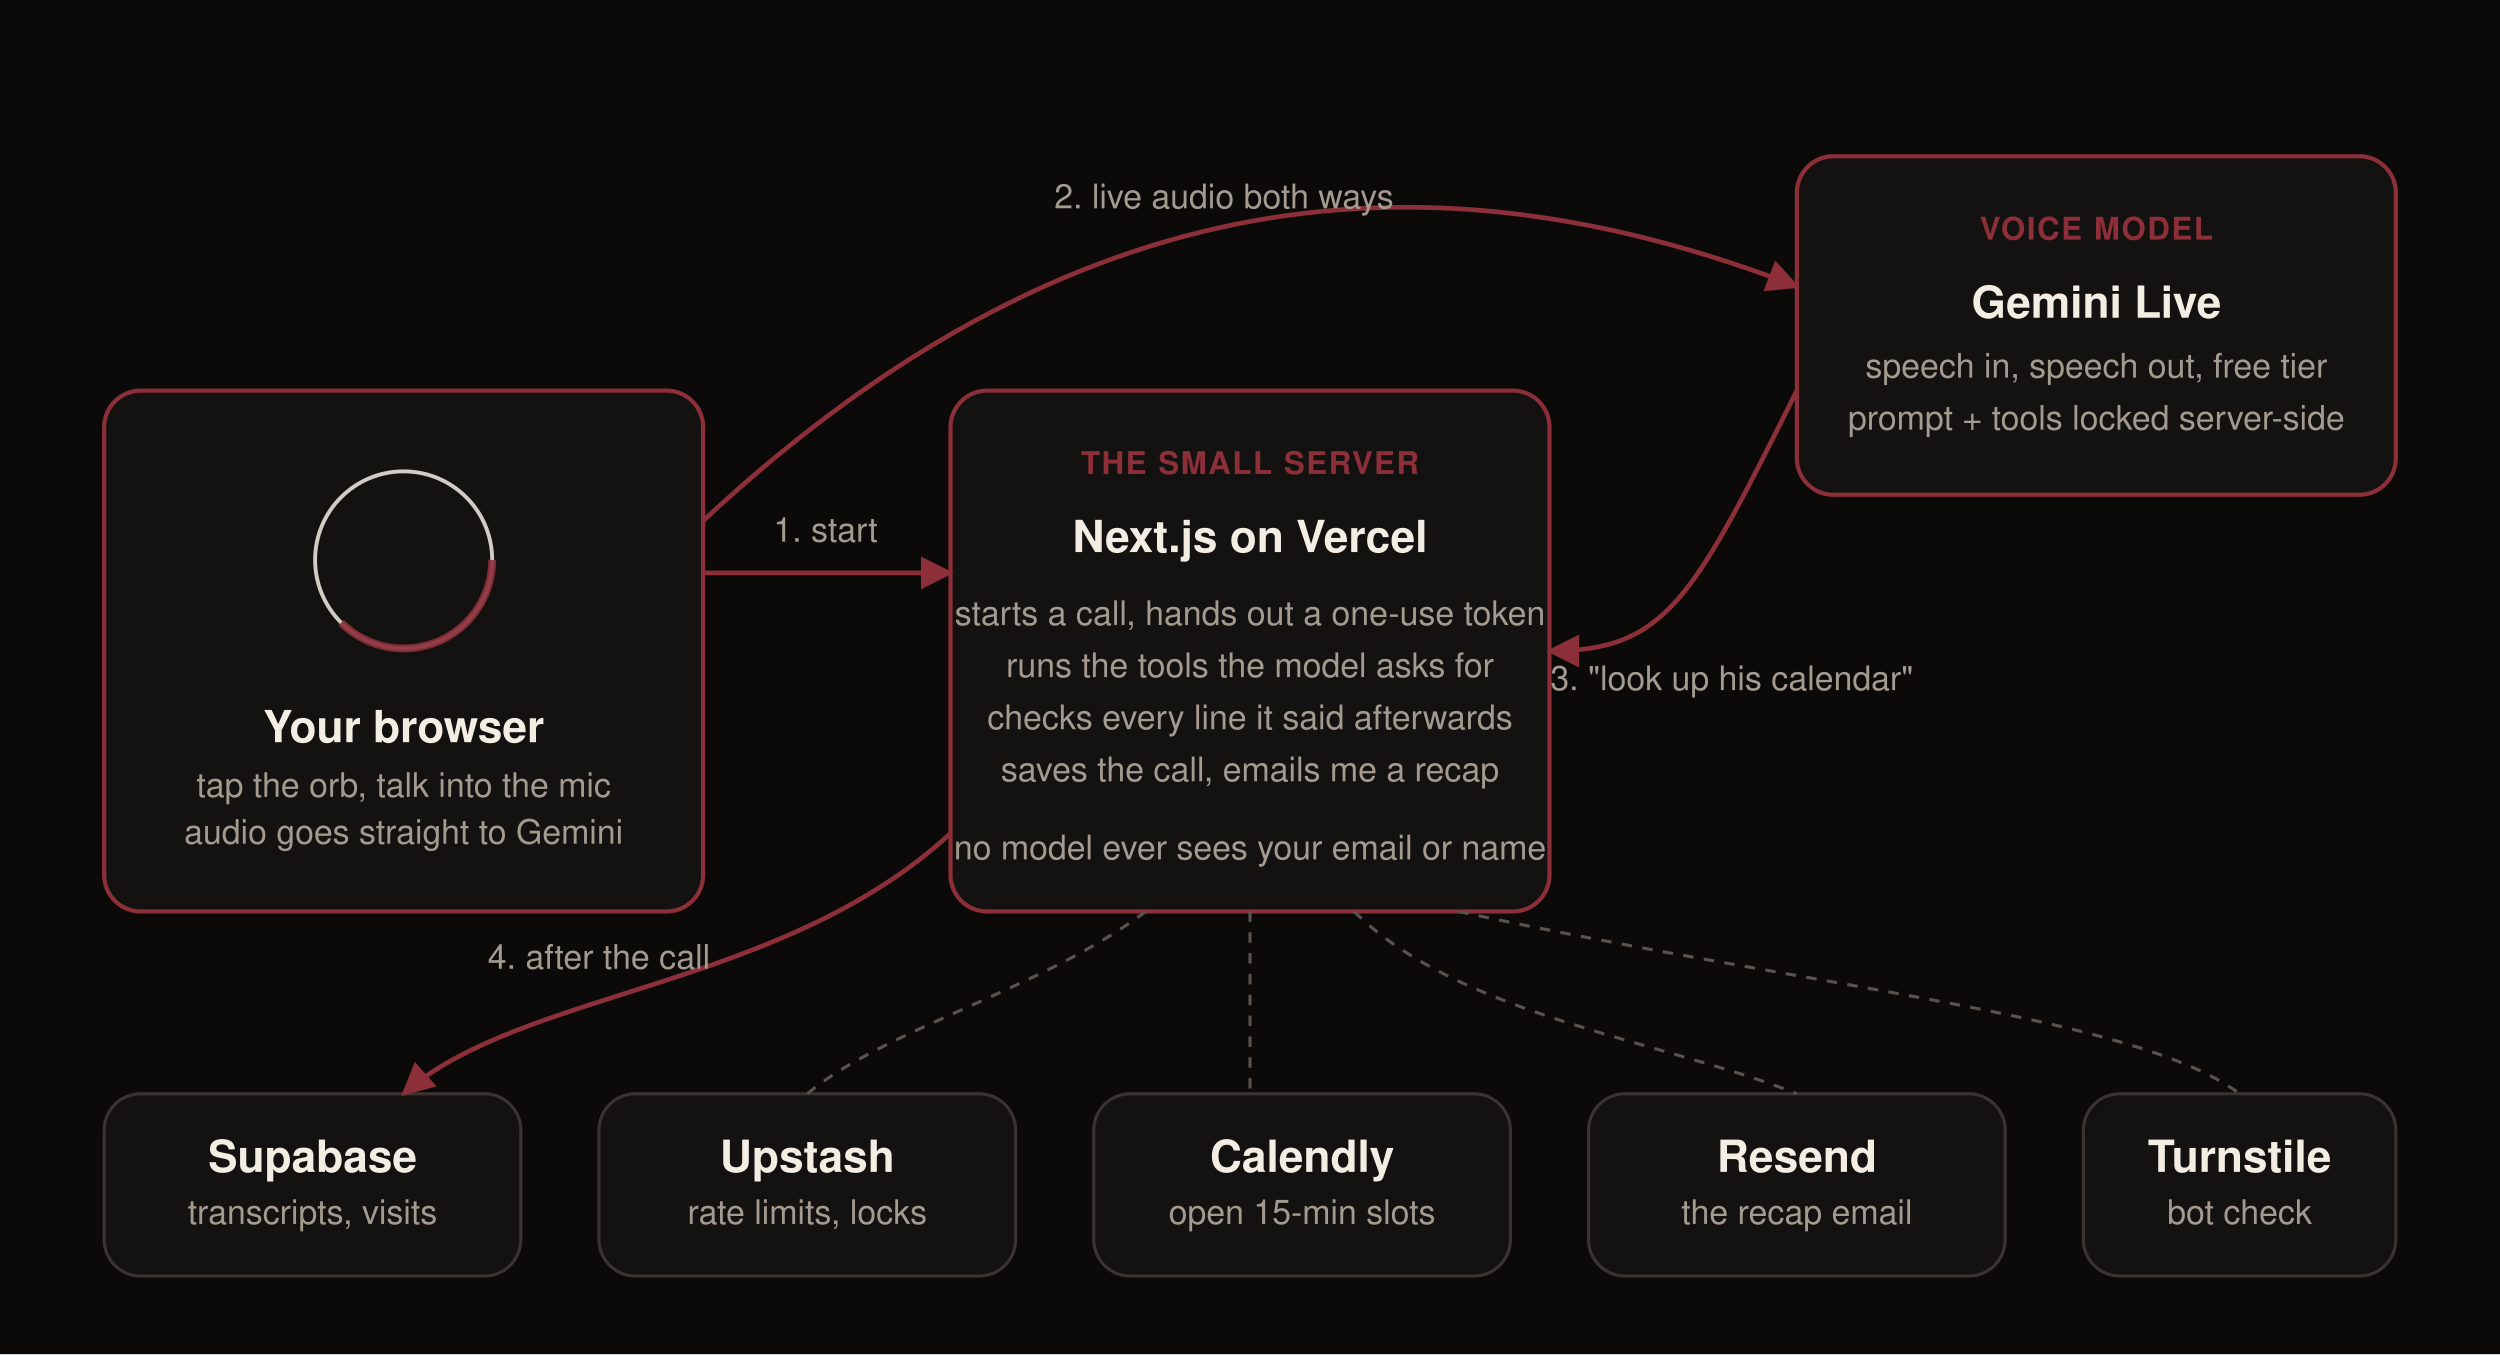
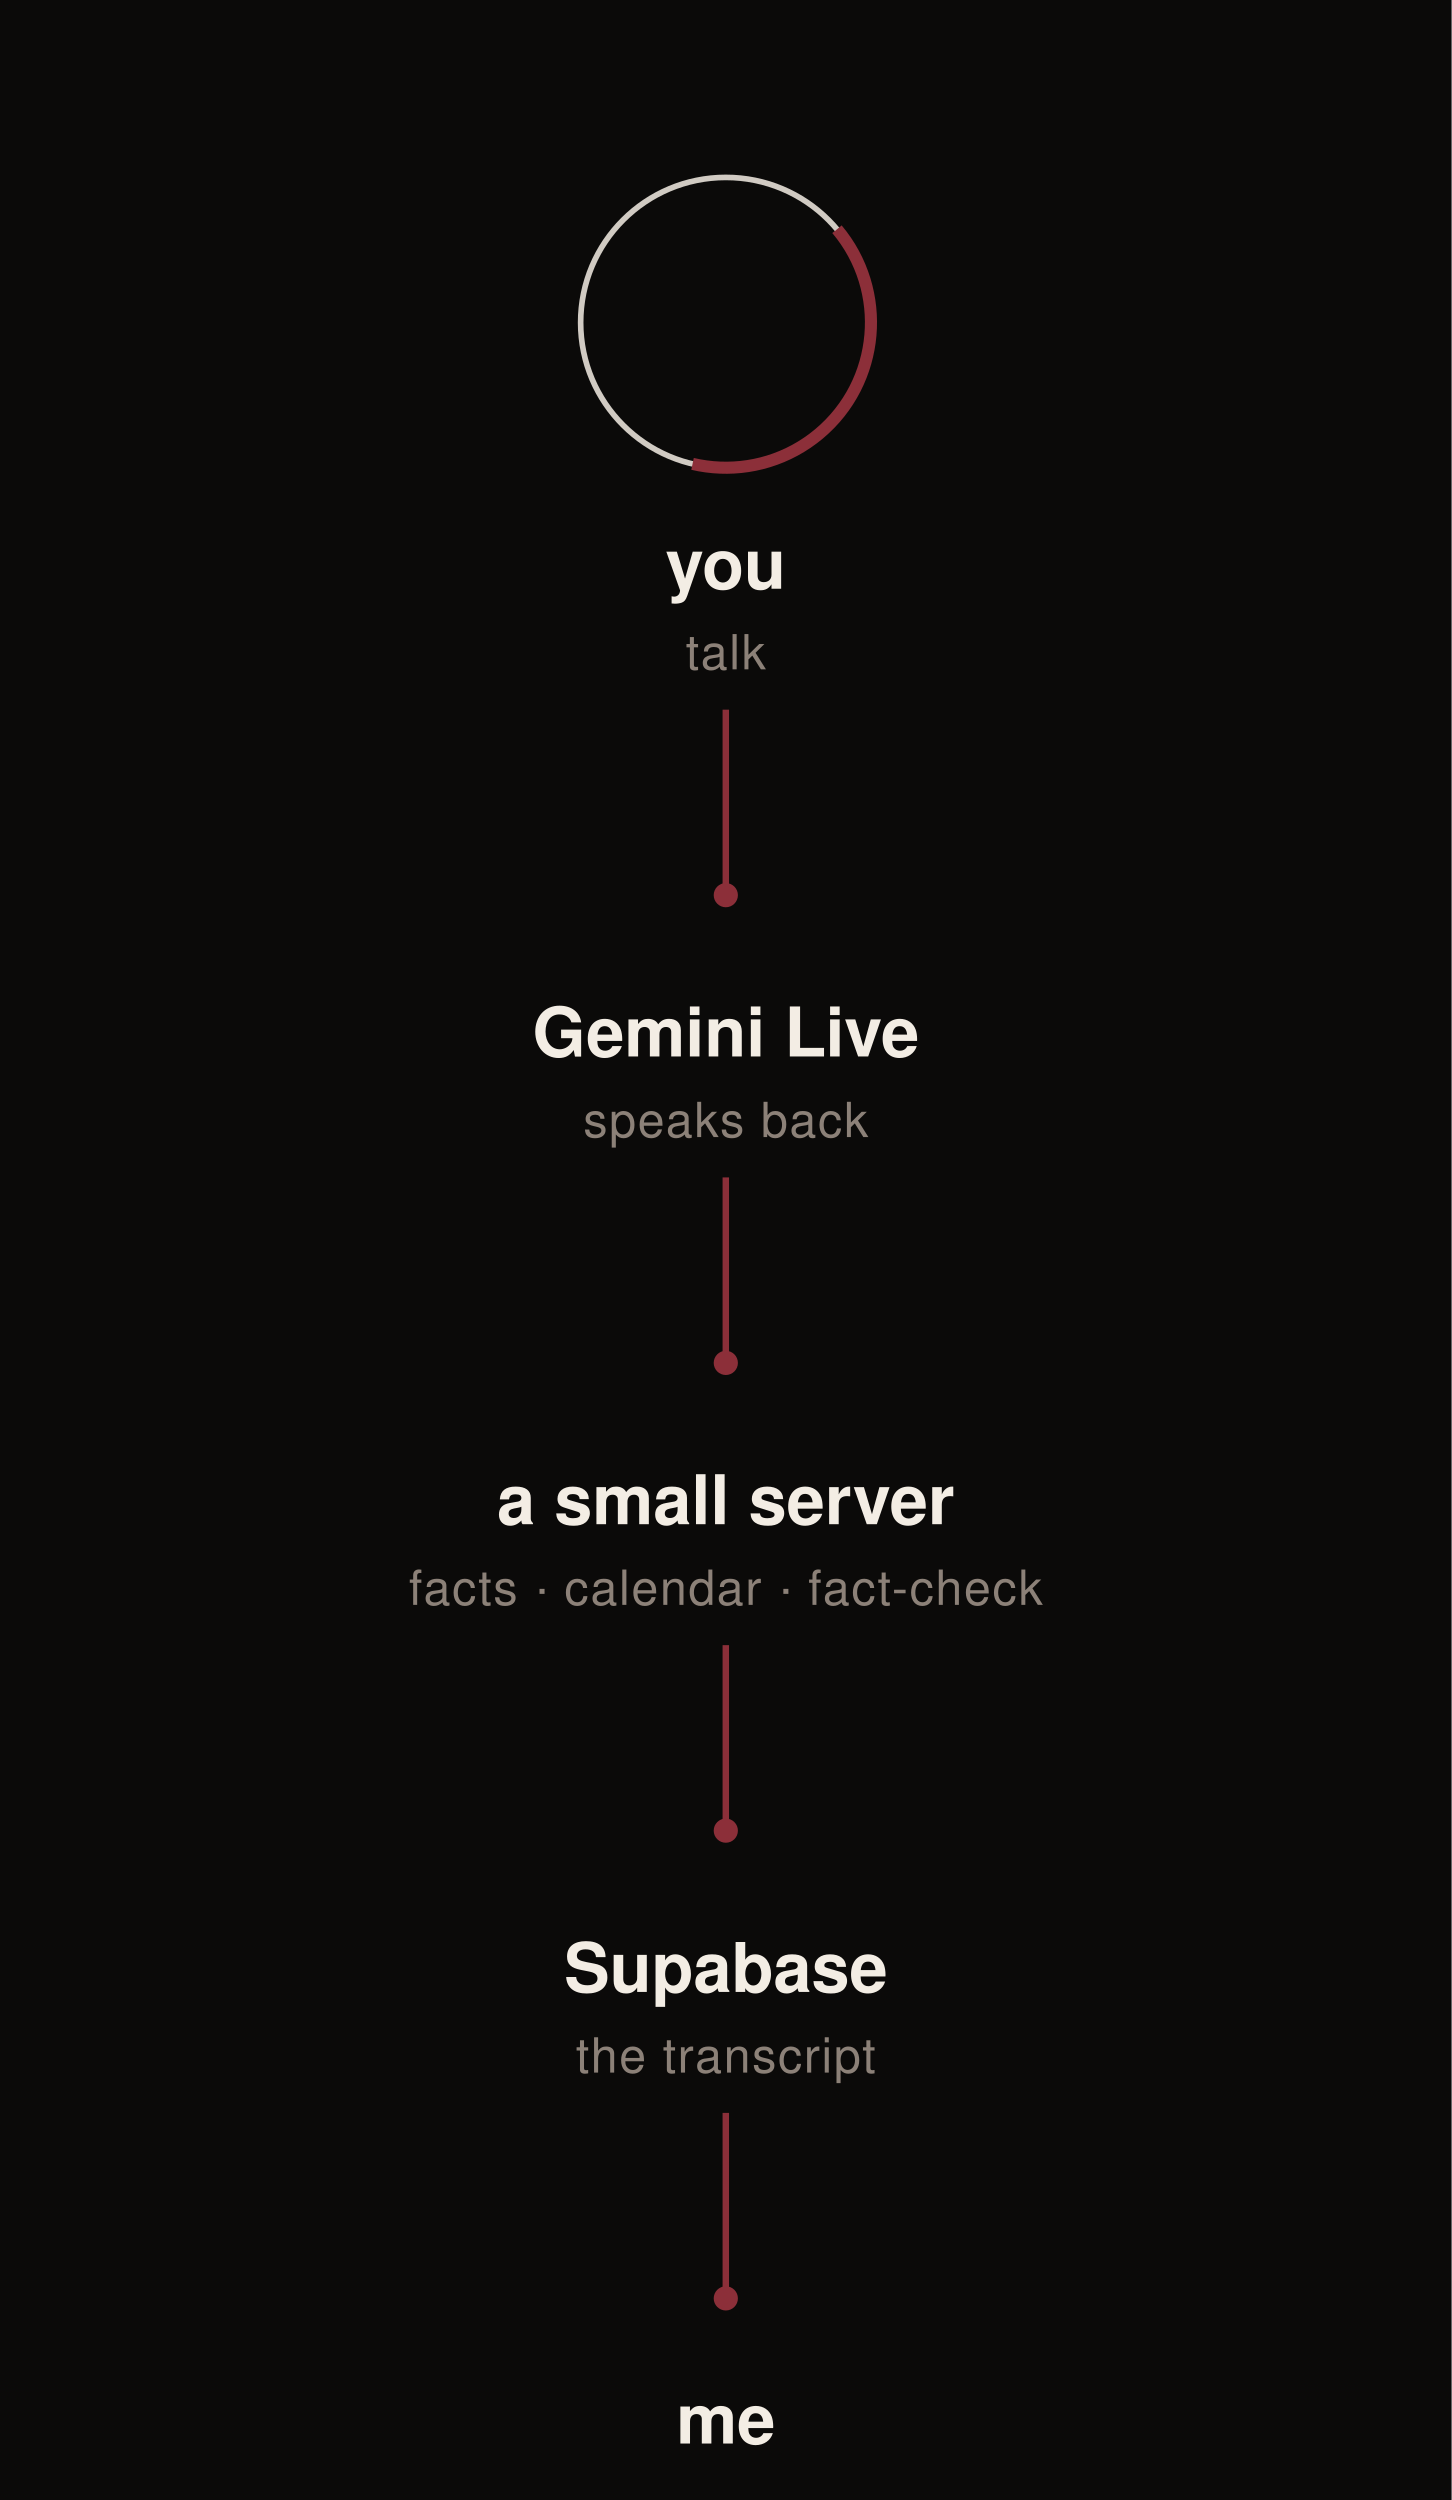
- <svg xmlns="http://www.w3.org/2000/svg" viewBox="0 0 960 520" width="960" height="520" font-family="Instrument Sans, Helvetica, Arial, sans-serif">
+ <svg xmlns="http://www.w3.org/2000/svg" viewBox="0 0 360 620" width="360" height="620" font-family="Instrument Sans, Helvetica, Arial, sans-serif">
  <defs>
-     <marker id="a" viewBox="0 0 10 10" refX="9" refY="5" markerWidth="7" markerHeight="7" orient="auto-start-reverse">
-       <path d="M0 0 L10 5 L0 10 z" fill="#8c2f39" />
-     </marker>
    <style>
-       .box{fill:#141210;stroke:#3a3431;stroke-width:1.2;rx:14}
-       .hot{stroke:#8c2f39;stroke-width:1.6}
-       .t{fill:#f3ede4;font-size:17px;font-weight:600}
-       .s{fill:#a39a90;font-size:13px}
-       .l{fill:#8c2f39;font-size:12px;font-weight:600;letter-spacing:.6px}
-       .arrow{stroke:#8c2f39;stroke-width:1.8;fill:none;marker-end:url(#a)}
-       .thin{stroke:#5a524c;stroke-width:1.2;fill:none;stroke-dasharray:4 4}
+       .n{fill:#f3ede4;font-size:17px;font-weight:600;text-anchor:middle}
+       .m{fill:#8c8178;font-size:12px;text-anchor:middle;letter-spacing:.4px}
+       .line{stroke:#8c2f39;stroke-width:1.6;fill:none}
+       .dot{fill:#8c2f39}
    </style>
  </defs>
-   <rect width="960" height="520" fill="#0b0a09" />
-   <rect class="box hot" x="40" y="150" width="230" height="200" />
-   <circle cx="155" cy="215" r="34" fill="none" stroke="#f3ede4" stroke-width="1.5" opacity=".85" />
-   <circle cx="155" cy="215" r="34" fill="none" stroke="#8c2f39" stroke-width="3" stroke-dasharray="80 140" opacity=".9" />
-   <text class="t" x="155" y="285" text-anchor="middle">Your browser</text>
-   <text class="s" x="155" y="306" text-anchor="middle">tap the orb, talk into the mic</text>
-   <text class="s" x="155" y="324" text-anchor="middle">audio goes straight to Gemini</text>
-   <rect class="box hot" x="690" y="60" width="230" height="130" />
-   <text class="l" x="805" y="92" text-anchor="middle">VOICE MODEL</text>
-   <text class="t" x="805" y="122" text-anchor="middle">Gemini Live</text>
-   <text class="s" x="805" y="145" text-anchor="middle">speech in, speech out, free tier</text>
-   <text class="s" x="805" y="165" text-anchor="middle">prompt + tools locked server-side</text>
-   <rect class="box hot" x="365" y="150" width="230" height="200" />
-   <text class="l" x="480" y="182" text-anchor="middle">THE SMALL SERVER</text>
-   <text class="t" x="480" y="212" text-anchor="middle">Next.js on Vercel</text>
-   <text class="s" x="480" y="240" text-anchor="middle">starts a call, hands out a one-use token</text>
-   <text class="s" x="480" y="260" text-anchor="middle">runs the tools the model asks for</text>
-   <text class="s" x="480" y="280" text-anchor="middle">checks every line it said afterwards</text>
-   <text class="s" x="480" y="300" text-anchor="middle">saves the call, emails me a recap</text>
-   <text class="s" x="480" y="330" text-anchor="middle" fill="#8c2f39">no model ever sees your email or name</text>
-   <rect class="box" x="40" y="420" width="160" height="70" />
-   <text class="t" x="120" y="450" text-anchor="middle">Supabase</text>
-   <text class="s" x="120" y="470" text-anchor="middle">transcripts, visits</text>
-   <rect class="box" x="230" y="420" width="160" height="70" />
-   <text class="t" x="310" y="450" text-anchor="middle">Upstash</text>
-   <text class="s" x="310" y="470" text-anchor="middle">rate limits, locks</text>
-   <rect class="box" x="420" y="420" width="160" height="70" />
-   <text class="t" x="500" y="450" text-anchor="middle">Calendly</text>
-   <text class="s" x="500" y="470" text-anchor="middle">open 15-min slots</text>
-   <rect class="box" x="610" y="420" width="160" height="70" />
-   <text class="t" x="690" y="450" text-anchor="middle">Resend</text>
-   <text class="s" x="690" y="470" text-anchor="middle">the recap email</text>
-   <rect class="box" x="800" y="420" width="120" height="70" />
-   <text class="t" x="860" y="450" text-anchor="middle">Turnstile</text>
-   <text class="s" x="860" y="470" text-anchor="middle">bot check</text>
-   <path class="arrow" d="M270 220 H365" />
-   <text class="s" x="317" y="208" text-anchor="middle">1. start</text>
-   <path class="arrow" d="M270 200 C 420 60, 560 60, 690 110" />
-   <text class="s" x="470" y="80" text-anchor="middle">2. live audio both ways</text>
-   <path class="arrow" d="M690 150 C 650 230, 640 250, 595 250" />
-   <text class="s" x="665" y="265" text-anchor="middle">3. "look up his calendar"</text>
-   <path class="arrow" d="M365 320 C 300 380, 200 380, 155 420" />
-   <text class="s" x="230" y="372" text-anchor="middle">4. after the call</text>
-   <path class="thin" d="M480 350 V420" />
-   <path class="thin" d="M520 350 C 560 390, 640 400, 690 420" />
-   <path class="thin" d="M560 350 C 700 380, 820 390, 860 420" />
-   <path class="thin" d="M440 350 C 400 380, 340 395, 310 420" />
+   <rect width="360" height="620" fill="#0b0a09" />
+   <circle cx="180" cy="80" r="36" fill="none" stroke="#f3ede4" stroke-width="1.4" opacity=".85" />
+   <circle cx="180" cy="80" r="36" fill="none" stroke="#8c2f39" stroke-width="3" stroke-dasharray="90 140" transform="rotate(-40 180 80)" />
+   <text class="n" x="180" y="146">you</text>
+   <text class="m" x="180" y="166">talk</text>
+   <path class="line" d="M180 176 V222" />
+   <circle class="dot" cx="180" cy="222" r="3" />
+   <text class="n" x="180" y="262">Gemini Live</text>
+   <text class="m" x="180" y="282">speaks back</text>
+   <path class="line" d="M180 292 V338" />
+   <circle class="dot" cx="180" cy="338" r="3" />
+   <text class="n" x="180" y="378">a small server</text>
+   <text class="m" x="180" y="398">facts · calendar · fact-check</text>
+   <path class="line" d="M180 408 V454" />
+   <circle class="dot" cx="180" cy="454" r="3" />
+   <text class="n" x="180" y="494">Supabase</text>
+   <text class="m" x="180" y="514">the transcript</text>
+   <path class="line" d="M180 524 V570" />
+   <circle class="dot" cx="180" cy="570" r="3" />
+   <text class="n" x="180" y="606">me</text>
</svg>
